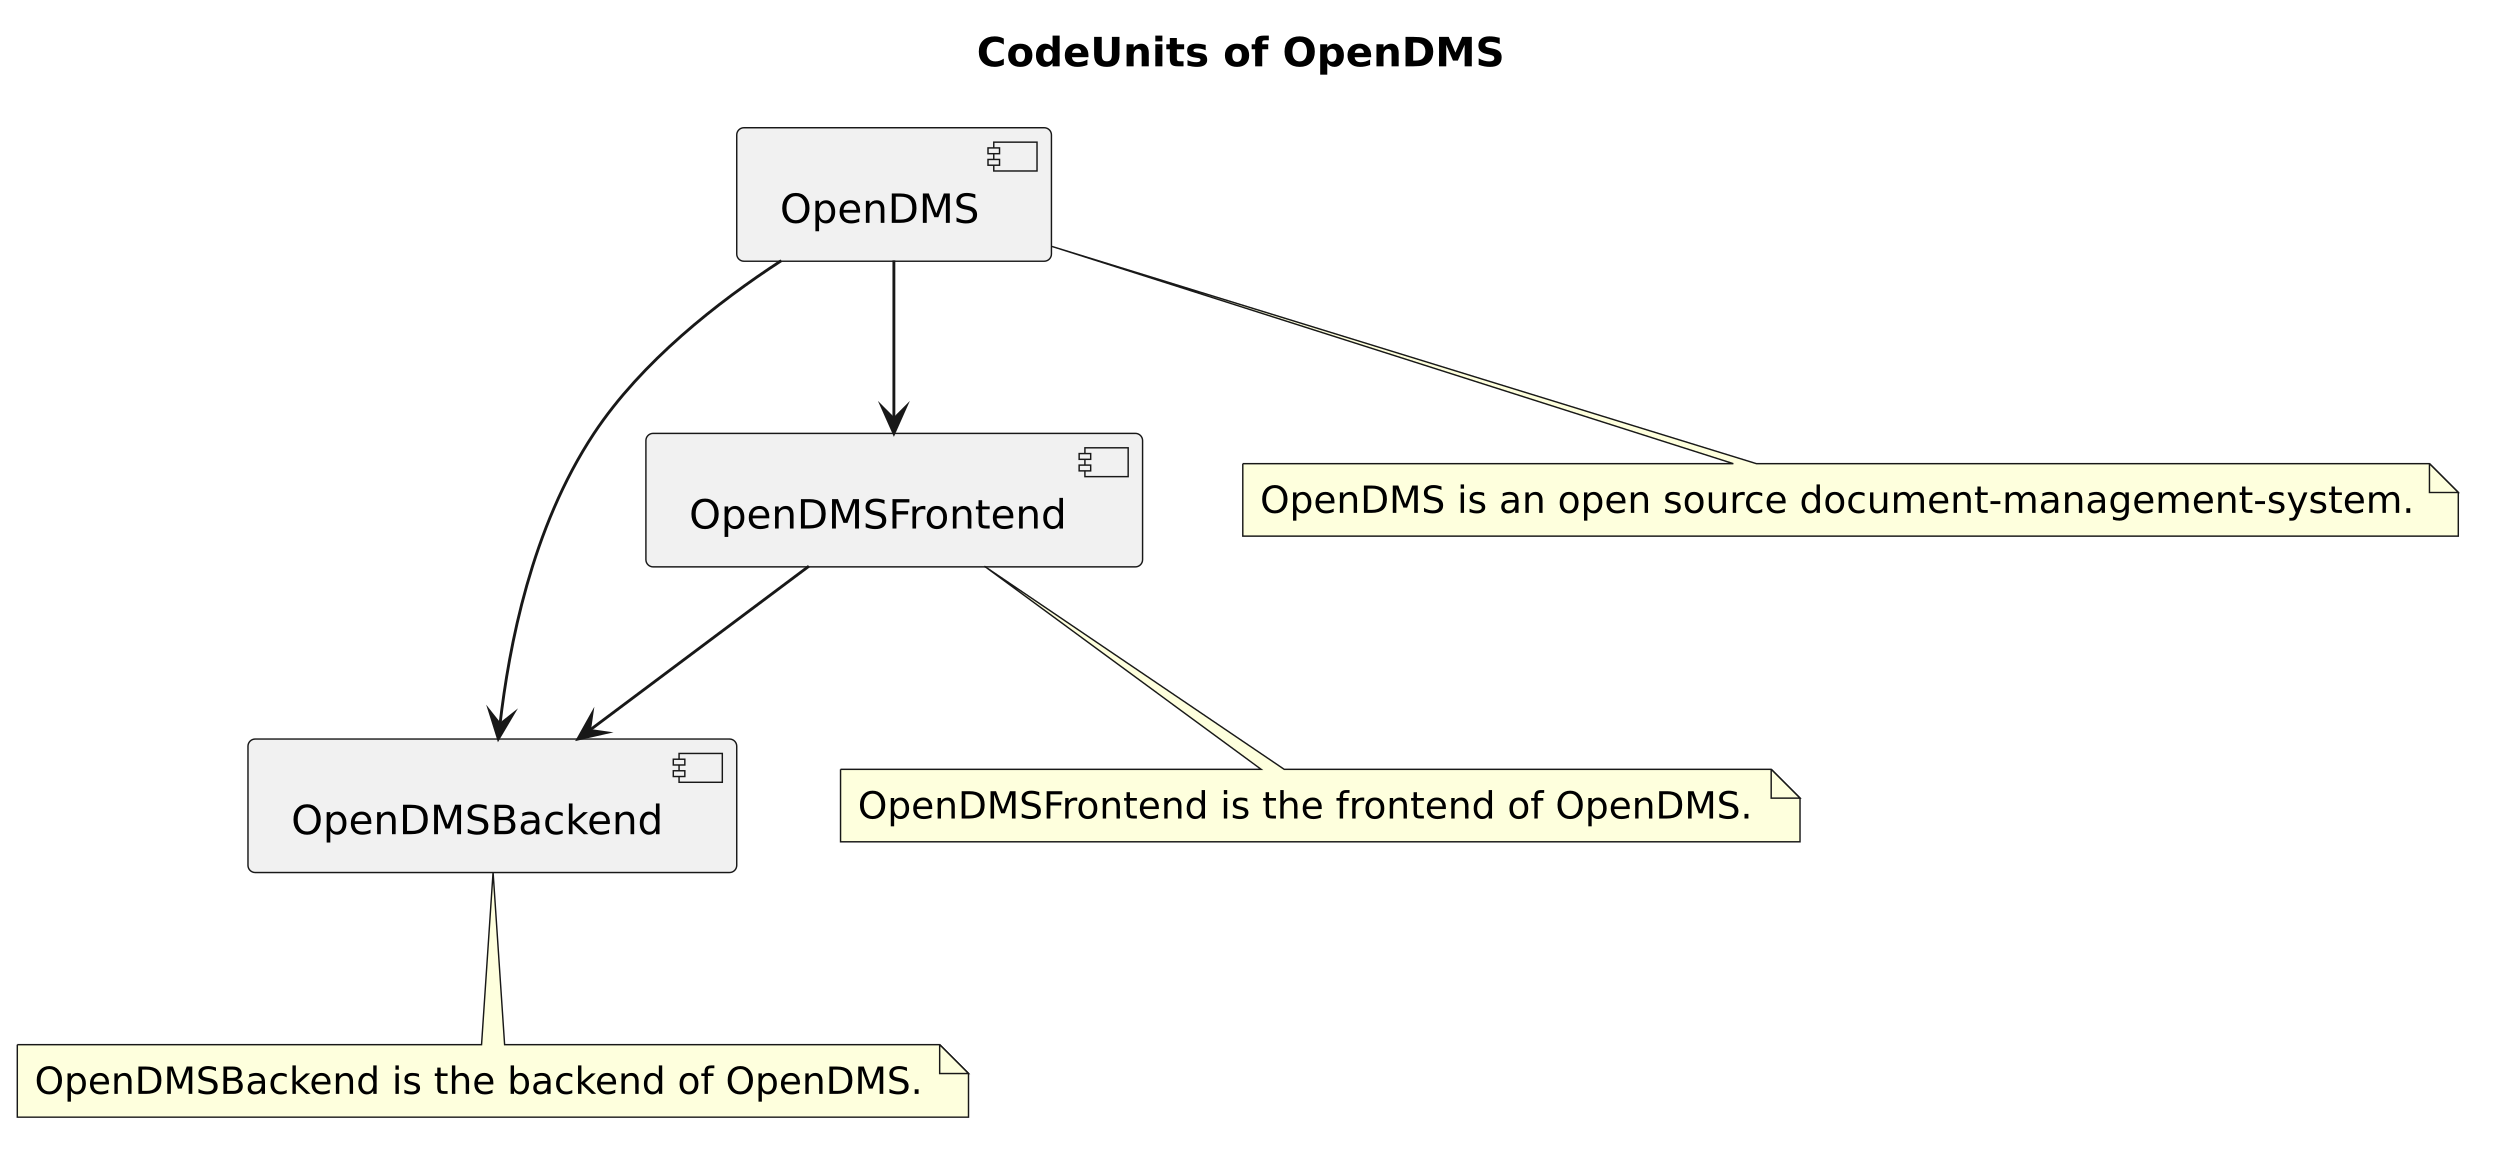
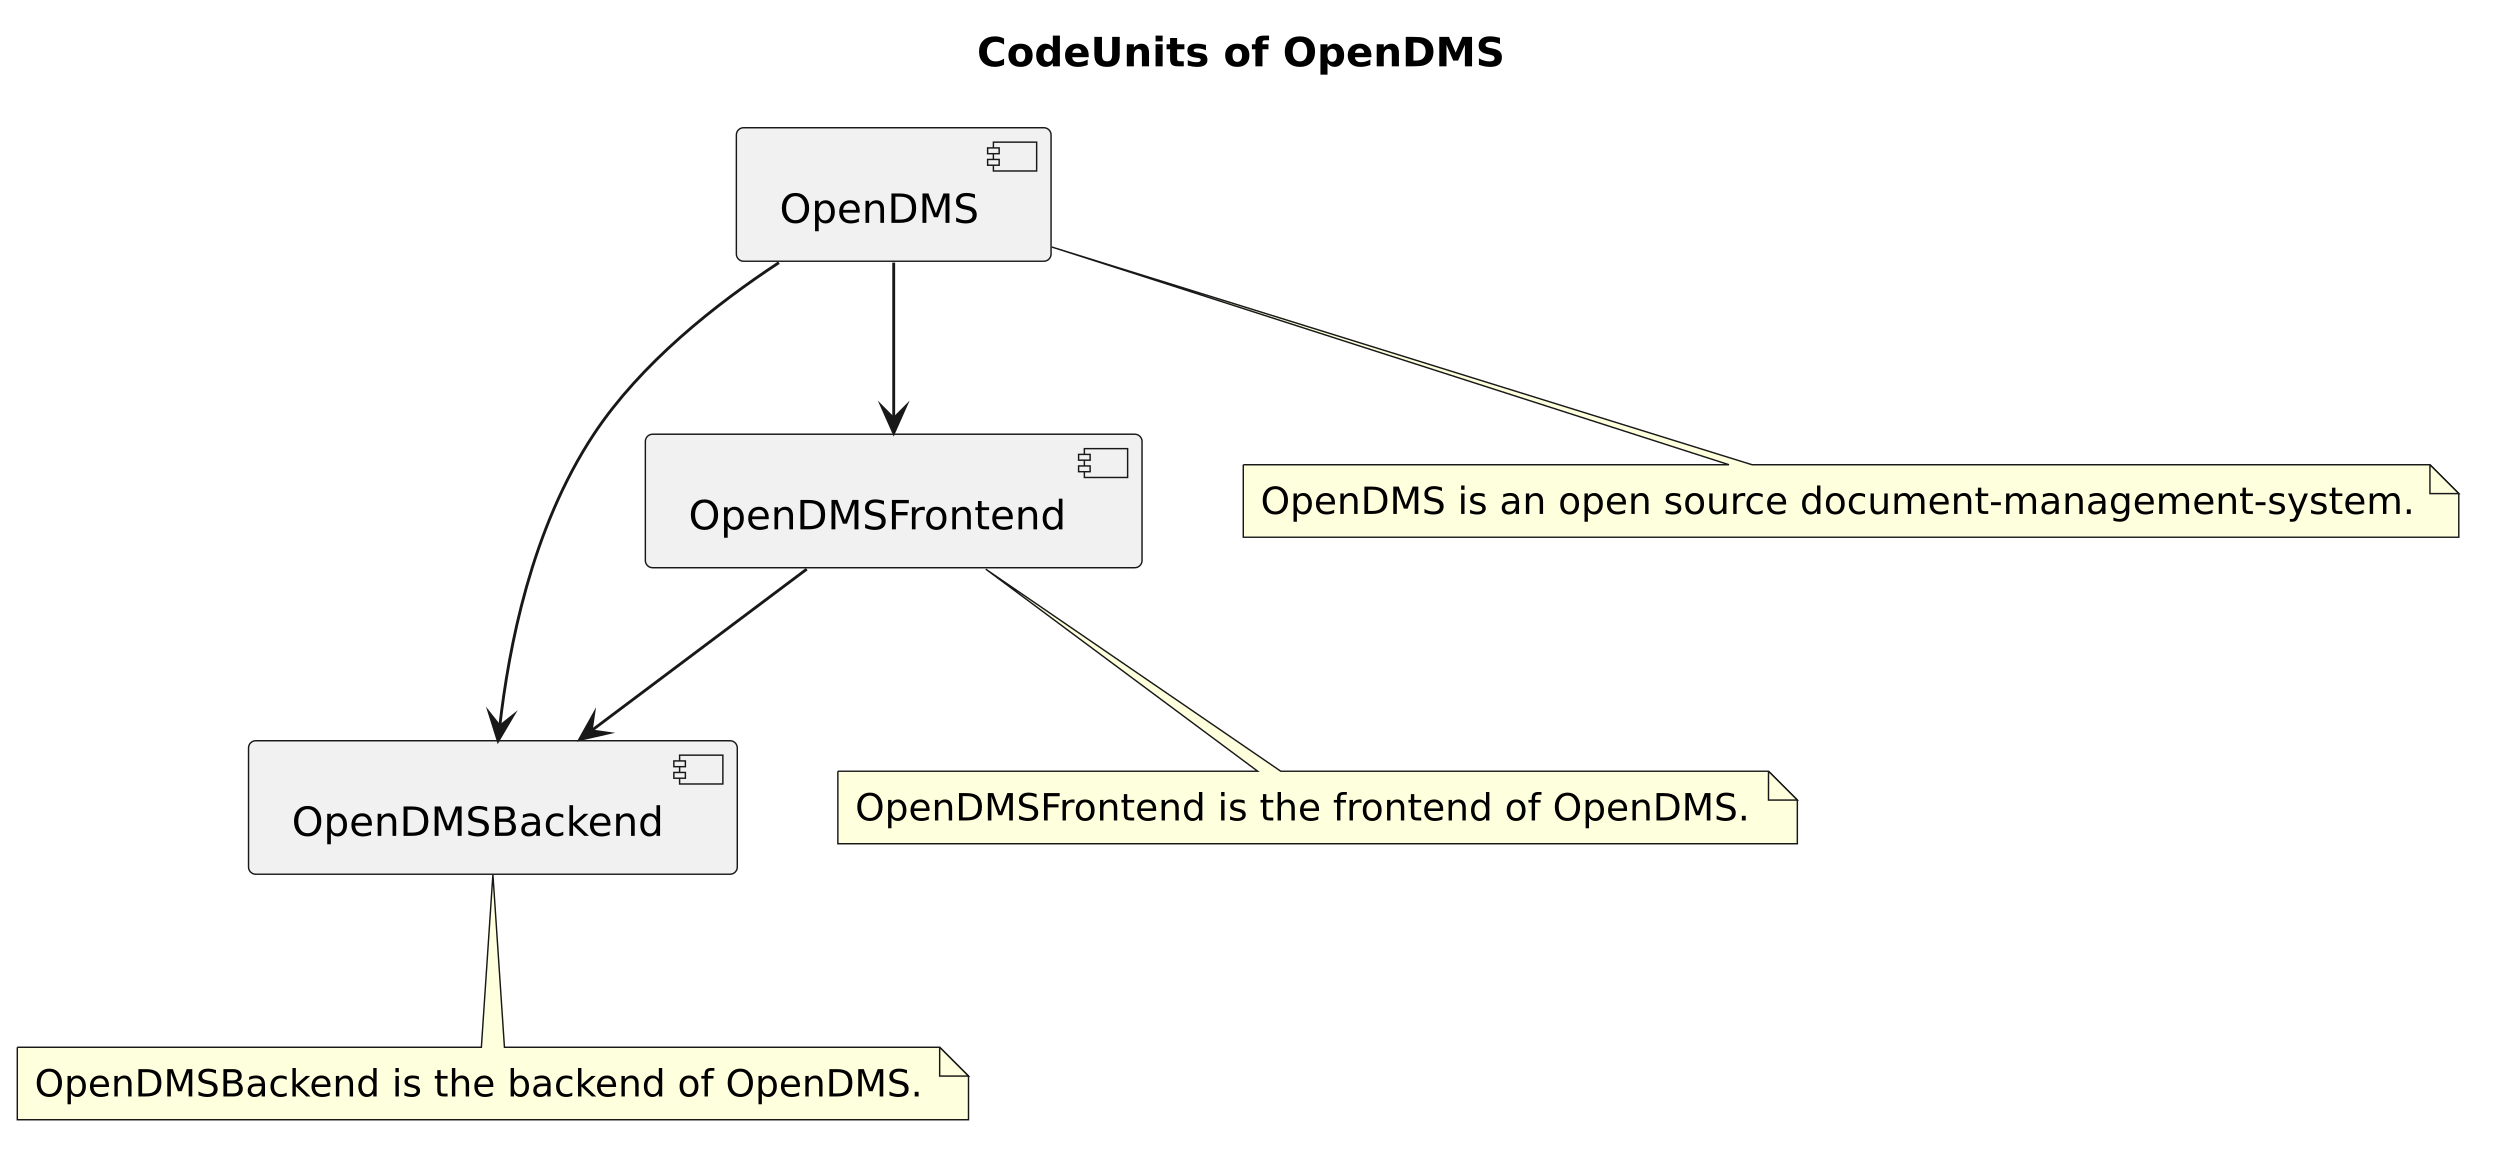
- <svg xmlns="http://www.w3.org/2000/svg" contentStyleType="text/css" data-diagram-type="DESCRIPTION" height="402px" preserveAspectRatio="none" style="width:867px;height:402px;background:#FFFFFF;" version="1.1" viewBox="0 0 867 402" width="867px" zoomAndPan="magnify">
+ <svg xmlns="http://www.w3.org/2000/svg" version="1.1" data-diagram-type="DESCRIPTION" style="width:867px;height:403px;background:#FFFFFF;" width="867px" height="403px" viewBox="0 0 867 403" zoomAndPan="magnify" preserveAspectRatio="none" contentStyleType="text/css">
  <defs />
-   <g>
+   <g font-family="sans-serif" lengthAdjust="spacing">
    <g class="title" data-source-line="2">
-       <text fill="#000000" font-family="'DejaVu Sans'" font-size="14" font-weight="700" lengthAdjust="spacing" textLength="183.046" x="338.746" y="22.995">CodeUnits of OpenDMS</text>
+       <text x="338.831" y="22.995" fill="#000" font-size="14" textLength="183.046" font-weight="700" font-family="'DejaVu Sans'">CodeUnits of OpenDMS</text>
    </g>
-     <g class="entity" data-qualified-name="OpenDMSBackend" data-source-line="4" id="ent0001">
-       <rect fill="#F1F1F1" height="46.297" rx="2.5" ry="2.5" style="stroke:#181818;stroke-width:0.5;" width="169.5" x="86" y="256.297" />
-       <rect fill="#F1F1F1" height="10" style="stroke:#181818;stroke-width:0.5;" width="15" x="235.5" y="261.297" />
-       <rect fill="#F1F1F1" height="2" style="stroke:#181818;stroke-width:0.5;" width="4" x="233.5" y="263.297" />
-       <rect fill="#F1F1F1" height="2" style="stroke:#181818;stroke-width:0.5;" width="4" x="233.5" y="267.297" />
-       <text fill="#000000" font-family="'DejaVu Sans'" font-size="14" lengthAdjust="spacing" textLength="129.5" x="101" y="289.292">OpenDMSBackend</text>
+     <g class="entity" data-qualified-name="OpenDMSBackend" id="ent0001" data-source-line="4">
+       <rect x="86.19" y="256.887" width="169.5" height="46.297" fill="#F1F1F1" style="stroke:#181818;stroke-width:0.5;" rx="2.5" ry="2.5" />
+       <rect x="235.69" y="261.887" width="15" height="10" fill="#F1F1F1" style="stroke:#181818;stroke-width:0.5;" />
+       <rect x="233.69" y="263.887" width="4" height="2" fill="#F1F1F1" style="stroke:#181818;stroke-width:0.5;" />
+       <rect x="233.69" y="267.887" width="4" height="2" fill="#F1F1F1" style="stroke:#181818;stroke-width:0.5;" />
+       <text x="101.19" y="289.882" fill="#000" font-size="14" textLength="129.5" font-family="'DejaVu Sans'">OpenDMSBackend</text>
    </g>
-     <g class="entity" data-qualified-name="OpenDMSBackendNote" data-source-line="6" id="ent0002">
-       <path d="M6,362.297 L6,387.43 A0,0 0 0 0 6,387.43 L335.877,387.43 A0,0 0 0 0 335.877,387.43 L335.877,372.297 L325.877,362.297 L175,362.297 L171,302.457 L167,362.297 L6,362.297 A0,0 0 0 0 6,362.297" fill="#FEFFDD" style="stroke:#181818;stroke-width:0.5;" />
-       <path d="M325.877,362.297 L325.877,372.297 L335.877,372.297 L325.877,362.297" fill="#FEFFDD" style="stroke:#181818;stroke-width:0.5;" />
-       <text fill="#000000" font-family="'DejaVu Sans'" font-size="13" lengthAdjust="spacing" textLength="308.877" x="12" y="379.364">OpenDMSBackend is the backend of OpenDMS.</text>
+     <g class="entity" data-qualified-name="OpenDMSBackendNote" id="ent0002" data-source-line="6">
+       <path d="M6,363.187 L6,388.32 A0,0 0 0 0 6,388.32 L335.877,388.32 A0,0 0 0 0 335.877,388.32 L335.877,373.187 L325.877,363.187 L174.94,363.187 L170.94,303.247 L166.94,363.187 L6,363.187 A0,0 0 0 0 6,363.187" style="stroke:#181818;stroke-width:0.5;" fill="#FEFFDD" />
+       <path d="M325.877,363.187 L325.877,373.187 L335.877,373.187 L325.877,363.187" style="stroke:#181818;stroke-width:0.5;" fill="#FEFFDD" />
+       <text x="12" y="380.254" fill="#000" font-size="13" textLength="308.877" font-family="'DejaVu Sans'">OpenDMSBackend is the backend of OpenDMS.</text>
    </g>
-     <g class="entity" data-qualified-name="OpenDMSFrontend" data-source-line="10" id="ent0004">
-       <rect fill="#F1F1F1" height="46.297" rx="2.5" ry="2.5" style="stroke:#181818;stroke-width:0.5;" width="172.248" x="224" y="150.297" />
-       <rect fill="#F1F1F1" height="10" style="stroke:#181818;stroke-width:0.5;" width="15" x="376.248" y="155.297" />
-       <rect fill="#F1F1F1" height="2" style="stroke:#181818;stroke-width:0.5;" width="4" x="374.248" y="157.297" />
-       <rect fill="#F1F1F1" height="2" style="stroke:#181818;stroke-width:0.5;" width="4" x="374.248" y="161.297" />
-       <text fill="#000000" font-family="'DejaVu Sans'" font-size="14" lengthAdjust="spacing" textLength="132.248" x="239" y="183.292">OpenDMSFrontend</text>
+     <g class="entity" data-qualified-name="OpenDMSFrontend" id="ent0004" data-source-line="10">
+       <rect x="223.81" y="150.587" width="172.248" height="46.297" fill="#F1F1F1" style="stroke:#181818;stroke-width:0.5;" rx="2.5" ry="2.5" />
+       <rect x="376.058" y="155.587" width="15" height="10" fill="#F1F1F1" style="stroke:#181818;stroke-width:0.5;" />
+       <rect x="374.058" y="157.587" width="4" height="2" fill="#F1F1F1" style="stroke:#181818;stroke-width:0.5;" />
+       <rect x="374.058" y="161.587" width="4" height="2" fill="#F1F1F1" style="stroke:#181818;stroke-width:0.5;" />
+       <text x="238.81" y="183.582" fill="#000" font-size="14" textLength="132.248" font-family="'DejaVu Sans'">OpenDMSFrontend</text>
    </g>
-     <g class="entity" data-qualified-name="OpenDMSFrontendNote" data-source-line="12" id="ent0005">
-       <path d="M291.5,266.797 L291.5,291.93 A0,0 0 0 0 291.5,291.93 L624.246,291.93 A0,0 0 0 0 624.246,291.93 L624.246,276.797 L614.246,266.797 L445.35,266.797 L341.39,196.357 L437.35,266.797 L291.5,266.797 A0,0 0 0 0 291.5,266.797" fill="#FEFFDD" style="stroke:#181818;stroke-width:0.5;" />
-       <path d="M614.246,266.797 L614.246,276.797 L624.246,276.797 L614.246,266.797" fill="#FEFFDD" style="stroke:#181818;stroke-width:0.5;" />
-       <text fill="#000000" font-family="'DejaVu Sans'" font-size="13" lengthAdjust="spacing" textLength="311.746" x="297.5" y="283.864">OpenDMSFrontend is the frontend of OpenDMS.</text>
+     <g class="entity" data-qualified-name="OpenDMSFrontendNote" id="ent0005" data-source-line="12">
+       <path d="M290.57,267.467 L290.57,292.6 A0,0 0 0 0 290.57,292.6 L623.316,292.6 A0,0 0 0 0 623.316,292.6 L623.316,277.467 L613.316,267.467 L444.17,267.467 L341.84,197.367 L436.17,267.467 L290.57,267.467 A0,0 0 0 0 290.57,267.467" style="stroke:#181818;stroke-width:0.5;" fill="#FEFFDD" />
+       <path d="M613.316,267.467 L613.316,277.467 L623.316,277.467 L613.316,267.467" style="stroke:#181818;stroke-width:0.5;" fill="#FEFFDD" />
+       <text x="296.57" y="284.534" fill="#000" font-size="13" textLength="311.746" font-family="'DejaVu Sans'">OpenDMSFrontend is the frontend of OpenDMS.</text>
    </g>
-     <g class="entity" data-qualified-name="OpenDMS" data-source-line="16" id="ent0007">
-       <rect fill="#F1F1F1" height="46.297" rx="2.5" ry="2.5" style="stroke:#181818;stroke-width:0.5;" width="109.139" x="255.5" y="44.297" />
-       <rect fill="#F1F1F1" height="10" style="stroke:#181818;stroke-width:0.5;" width="15" x="344.639" y="49.297" />
-       <rect fill="#F1F1F1" height="2" style="stroke:#181818;stroke-width:0.5;" width="4" x="342.639" y="51.297" />
-       <rect fill="#F1F1F1" height="2" style="stroke:#181818;stroke-width:0.5;" width="4" x="342.639" y="55.297" />
-       <text fill="#000000" font-family="'DejaVu Sans'" font-size="14" lengthAdjust="spacing" textLength="69.139" x="270.5" y="77.292">OpenDMS</text>
+     <g class="entity" data-qualified-name="OpenDMS" id="ent0007" data-source-line="16">
+       <rect x="255.37" y="44.297" width="109.139" height="46.297" fill="#F1F1F1" style="stroke:#181818;stroke-width:0.5;" rx="2.5" ry="2.5" />
+       <rect x="344.509" y="49.297" width="15" height="10" fill="#F1F1F1" style="stroke:#181818;stroke-width:0.5;" />
+       <rect x="342.509" y="51.297" width="4" height="2" fill="#F1F1F1" style="stroke:#181818;stroke-width:0.5;" />
+       <rect x="342.509" y="55.297" width="4" height="2" fill="#F1F1F1" style="stroke:#181818;stroke-width:0.5;" />
+       <text x="270.37" y="77.292" fill="#000" font-size="14" textLength="69.139" font-family="'DejaVu Sans'">OpenDMS</text>
    </g>
-     <g class="entity" data-qualified-name="OpenDMSNote" data-source-line="18" id="ent0008">
-       <path d="M431,160.797 L431,185.93 A0,0 0 0 0 431,185.93 L852.537,185.93 A0,0 0 0 0 852.537,185.93 L852.537,170.797 L842.537,160.797 L609.12,160.797 L364.82,85.467 L601.12,160.797 L431,160.797 A0,0 0 0 0 431,160.797" fill="#FEFFDD" style="stroke:#181818;stroke-width:0.5;" />
-       <path d="M842.537,160.797 L842.537,170.797 L852.537,170.797 L842.537,160.797" fill="#FEFFDD" style="stroke:#181818;stroke-width:0.5;" />
-       <text fill="#000000" font-family="'DejaVu Sans'" font-size="13" lengthAdjust="spacing" textLength="400.537" x="437" y="177.864">OpenDMS is an open source document-management-system.</text>
+     <g class="entity" data-qualified-name="OpenDMSNote" id="ent0008" data-source-line="18">
+       <path d="M431.17,161.177 L431.17,186.31 A0,0 0 0 0 431.17,186.31 L852.707,186.31 A0,0 0 0 0 852.707,186.31 L852.707,171.177 L842.707,161.177 L607.62,161.177 L364.76,85.667 L599.62,161.177 L431.17,161.177 A0,0 0 0 0 431.17,161.177" style="stroke:#181818;stroke-width:0.5;" fill="#FEFFDD" />
+       <path d="M842.707,161.177 L842.707,171.177 L852.707,171.177 L842.707,161.177" style="stroke:#181818;stroke-width:0.5;" fill="#FEFFDD" />
+       <text x="437.17" y="178.244" fill="#000" font-size="13" textLength="400.537" font-family="'DejaVu Sans'">OpenDMS is an open source document-management-system.</text>
    </g>
-     <g class="link" data-entity-1="ent0004" data-entity-2="ent0001" data-link-type="dependency" data-source-line="22" id="lnk10">
-       <path d="M280.52,196.357 C256.93,213.997 228.013,235.641 204.443,253.281" fill="none" id="OpenDMSFrontend-to-OpenDMSBackend" style="stroke:#181818;stroke-width:1;" />
-       <polygon fill="#181818" points="200.44,256.277,210.042,254.087,204.443,253.281,205.249,247.682,200.44,256.277" style="stroke:#181818;stroke-width:1;stroke-linejoin:miter;stroke-miterlimit:10;" />
+     <g class="link" data-entity-1="ent0004" data-entity-2="ent0001" id="lnk10" data-source-line="22" data-link-type="dependency">
+       <path d="M279.78,197.367 C256.46,214.867 228.34,235.966 205.04,253.446" style="stroke:#181818;stroke-width:1;" fill="none" id="OpenDMSFrontend-to-OpenDMSBackend" />
+       <polygon points="201.04,256.447,210.64,254.246,205.04,253.446,205.839,247.846,201.04,256.447" fill="#181818" style="stroke:#181818;stroke-width:1;stroke-linejoin:miter;stroke-miterlimit:10;" />
    </g>
-     <g class="link" data-entity-1="ent0007" data-entity-2="ent0001" data-link-type="dependency" data-source-line="23" id="lnk11">
-       <path d="M270.96,90.397 C248.86,104.777 222.44,125.477 206,150.297 C184.25,183.137 176.514,224.25 173.394,251.23" fill="none" id="OpenDMS-to-OpenDMSBackend" style="stroke:#181818;stroke-width:1;" />
-       <polygon fill="#181818" points="172.82,256.197,177.827,247.716,173.394,251.23,169.88,246.797,172.82,256.197" style="stroke:#181818;stroke-width:1;stroke-linejoin:miter;stroke-miterlimit:10;" />
+     <g class="link" data-entity-1="ent0007" data-entity-2="ent0001" id="lnk11" data-source-line="23" data-link-type="dependency">
+       <path d="M270.12,91.087 C248.18,105.487 222.18,126.027 205.94,150.587 C184.14,183.557 176.421,224.83 173.311,251.89" style="stroke:#181818;stroke-width:1;" fill="none" id="OpenDMS-to-OpenDMSBackend" />
+       <polygon points="172.74,256.857,177.741,248.372,173.311,251.89,169.794,247.459,172.74,256.857" fill="#181818" style="stroke:#181818;stroke-width:1;stroke-linejoin:miter;stroke-miterlimit:10;" />
    </g>
-     <g class="link" data-entity-1="ent0007" data-entity-2="ent0004" data-link-type="dependency" data-source-line="24" id="lnk12">
-       <path d="M310,90.357 C310,107.997 310,127.637 310,145.277" fill="none" id="OpenDMS-to-OpenDMSFrontend" style="stroke:#181818;stroke-width:1;" />
-       <polygon fill="#181818" points="310,150.277,314,141.277,310,145.277,306,141.277,310,150.277" style="stroke:#181818;stroke-width:1;stroke-linejoin:miter;stroke-miterlimit:10;" />
+     <g class="link" data-entity-1="ent0007" data-entity-2="ent0004" id="lnk12" data-source-line="24" data-link-type="dependency">
+       <path d="M309.94,91.077 C309.94,108.567 309.94,127.667 309.94,145.157" style="stroke:#181818;stroke-width:1;" fill="none" id="OpenDMS-to-OpenDMSFrontend" />
+       <polygon points="309.94,150.157,313.94,141.157,309.94,145.157,305.94,141.157,309.94,150.157" fill="#181818" style="stroke:#181818;stroke-width:1;stroke-linejoin:miter;stroke-miterlimit:10;" />
    </g>
  </g>
</svg>
